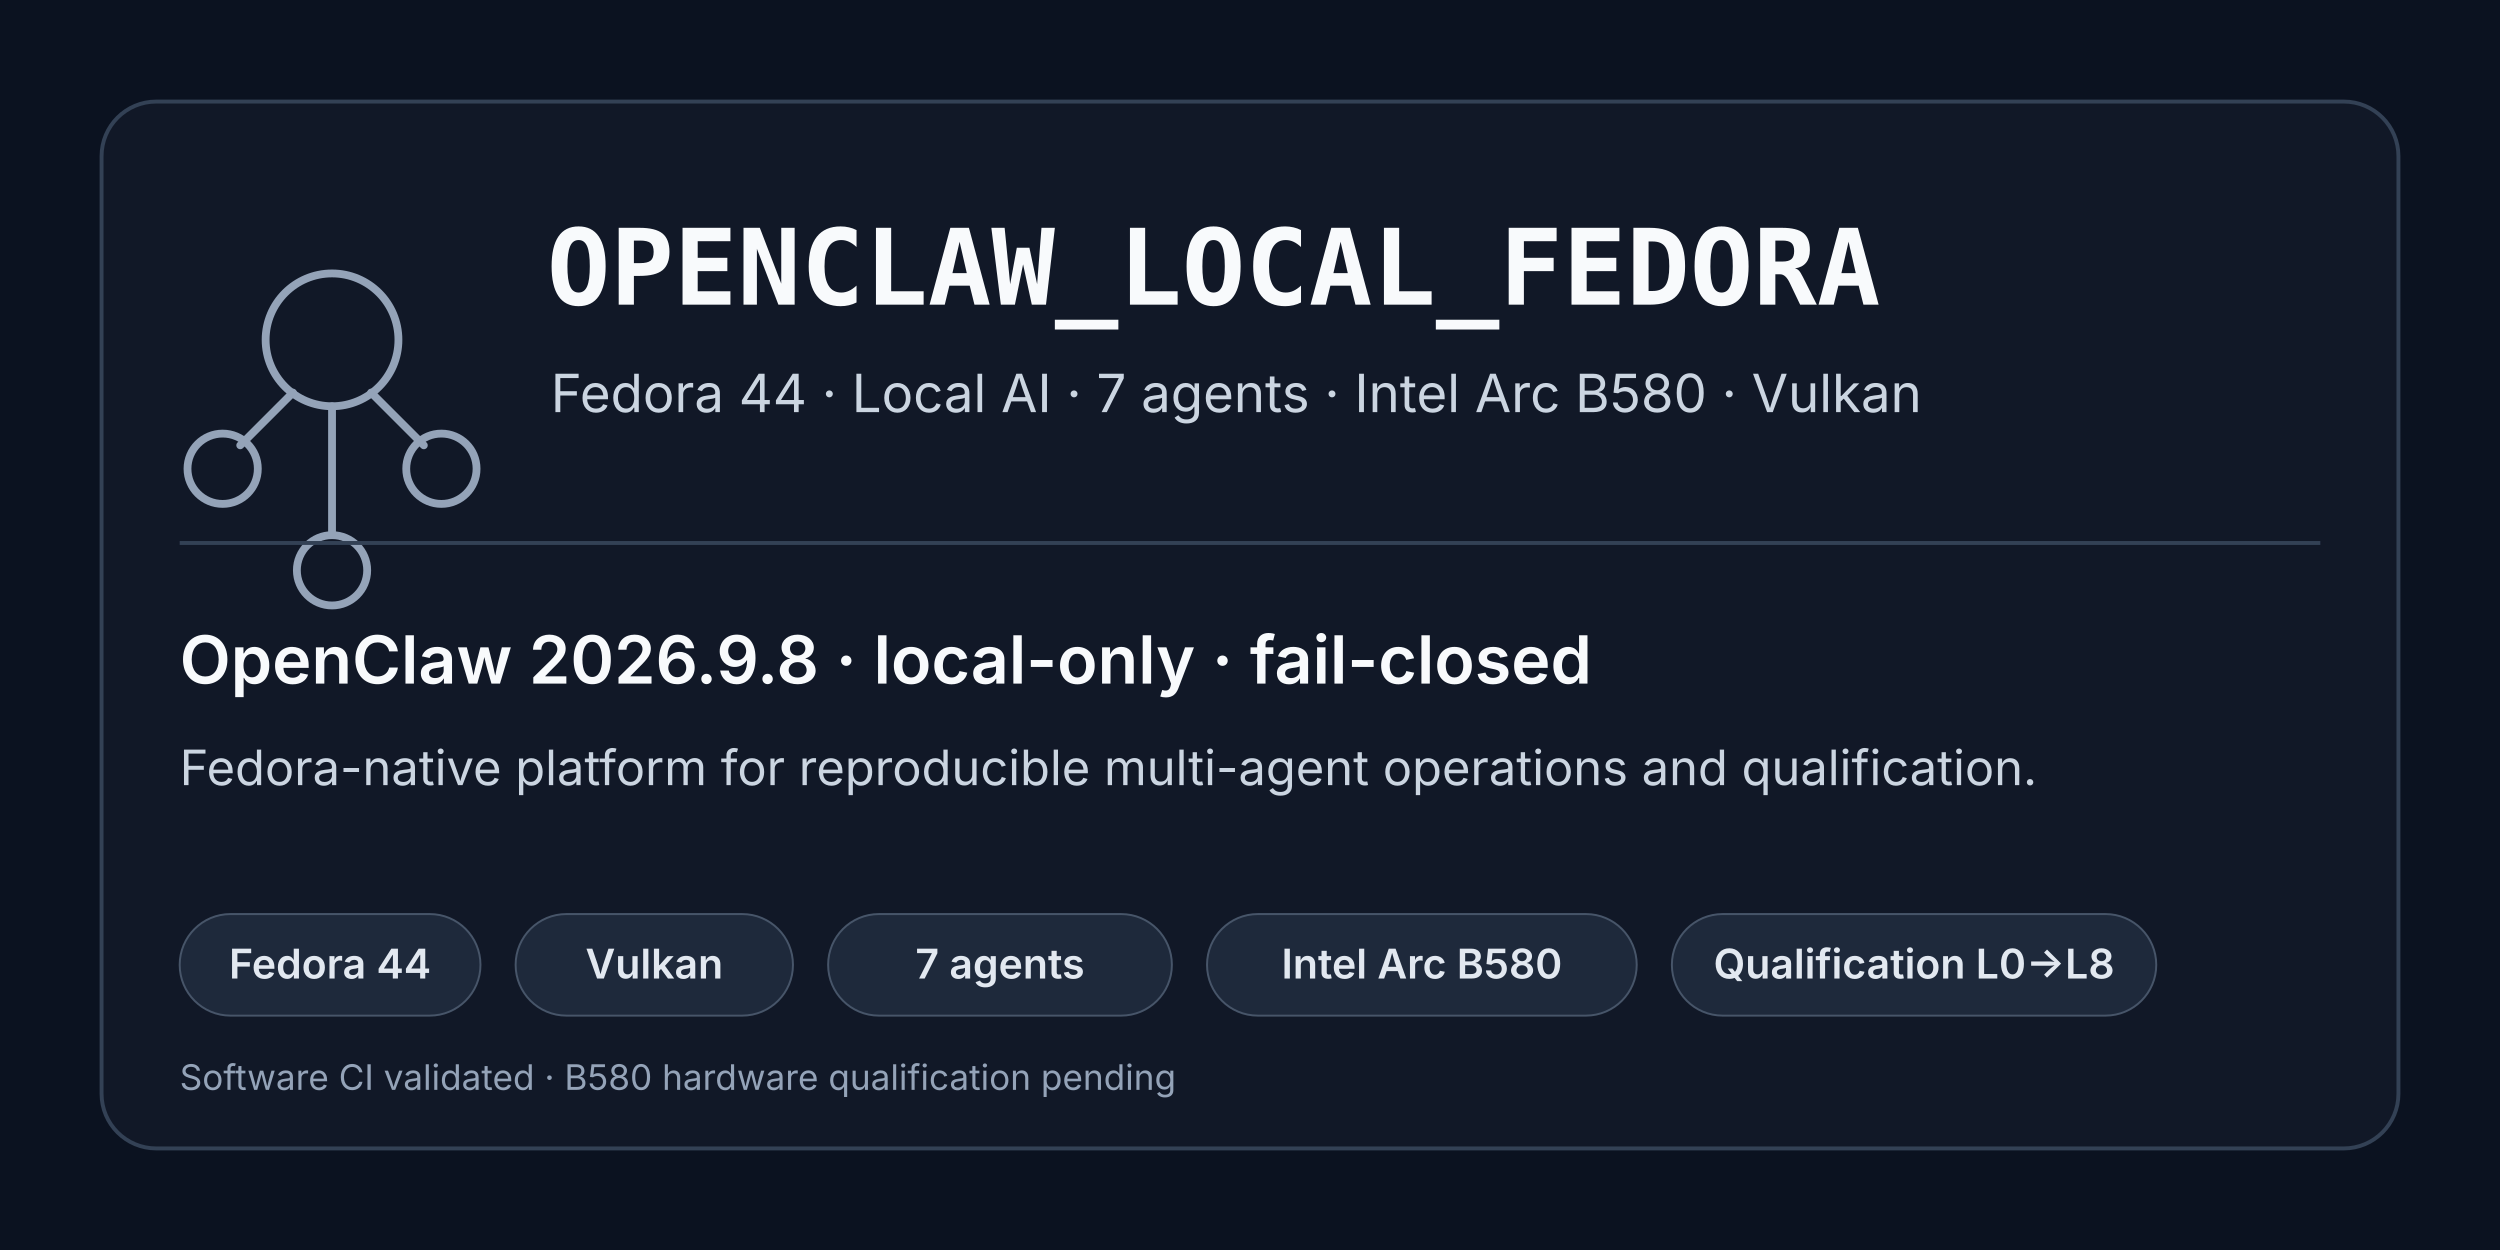
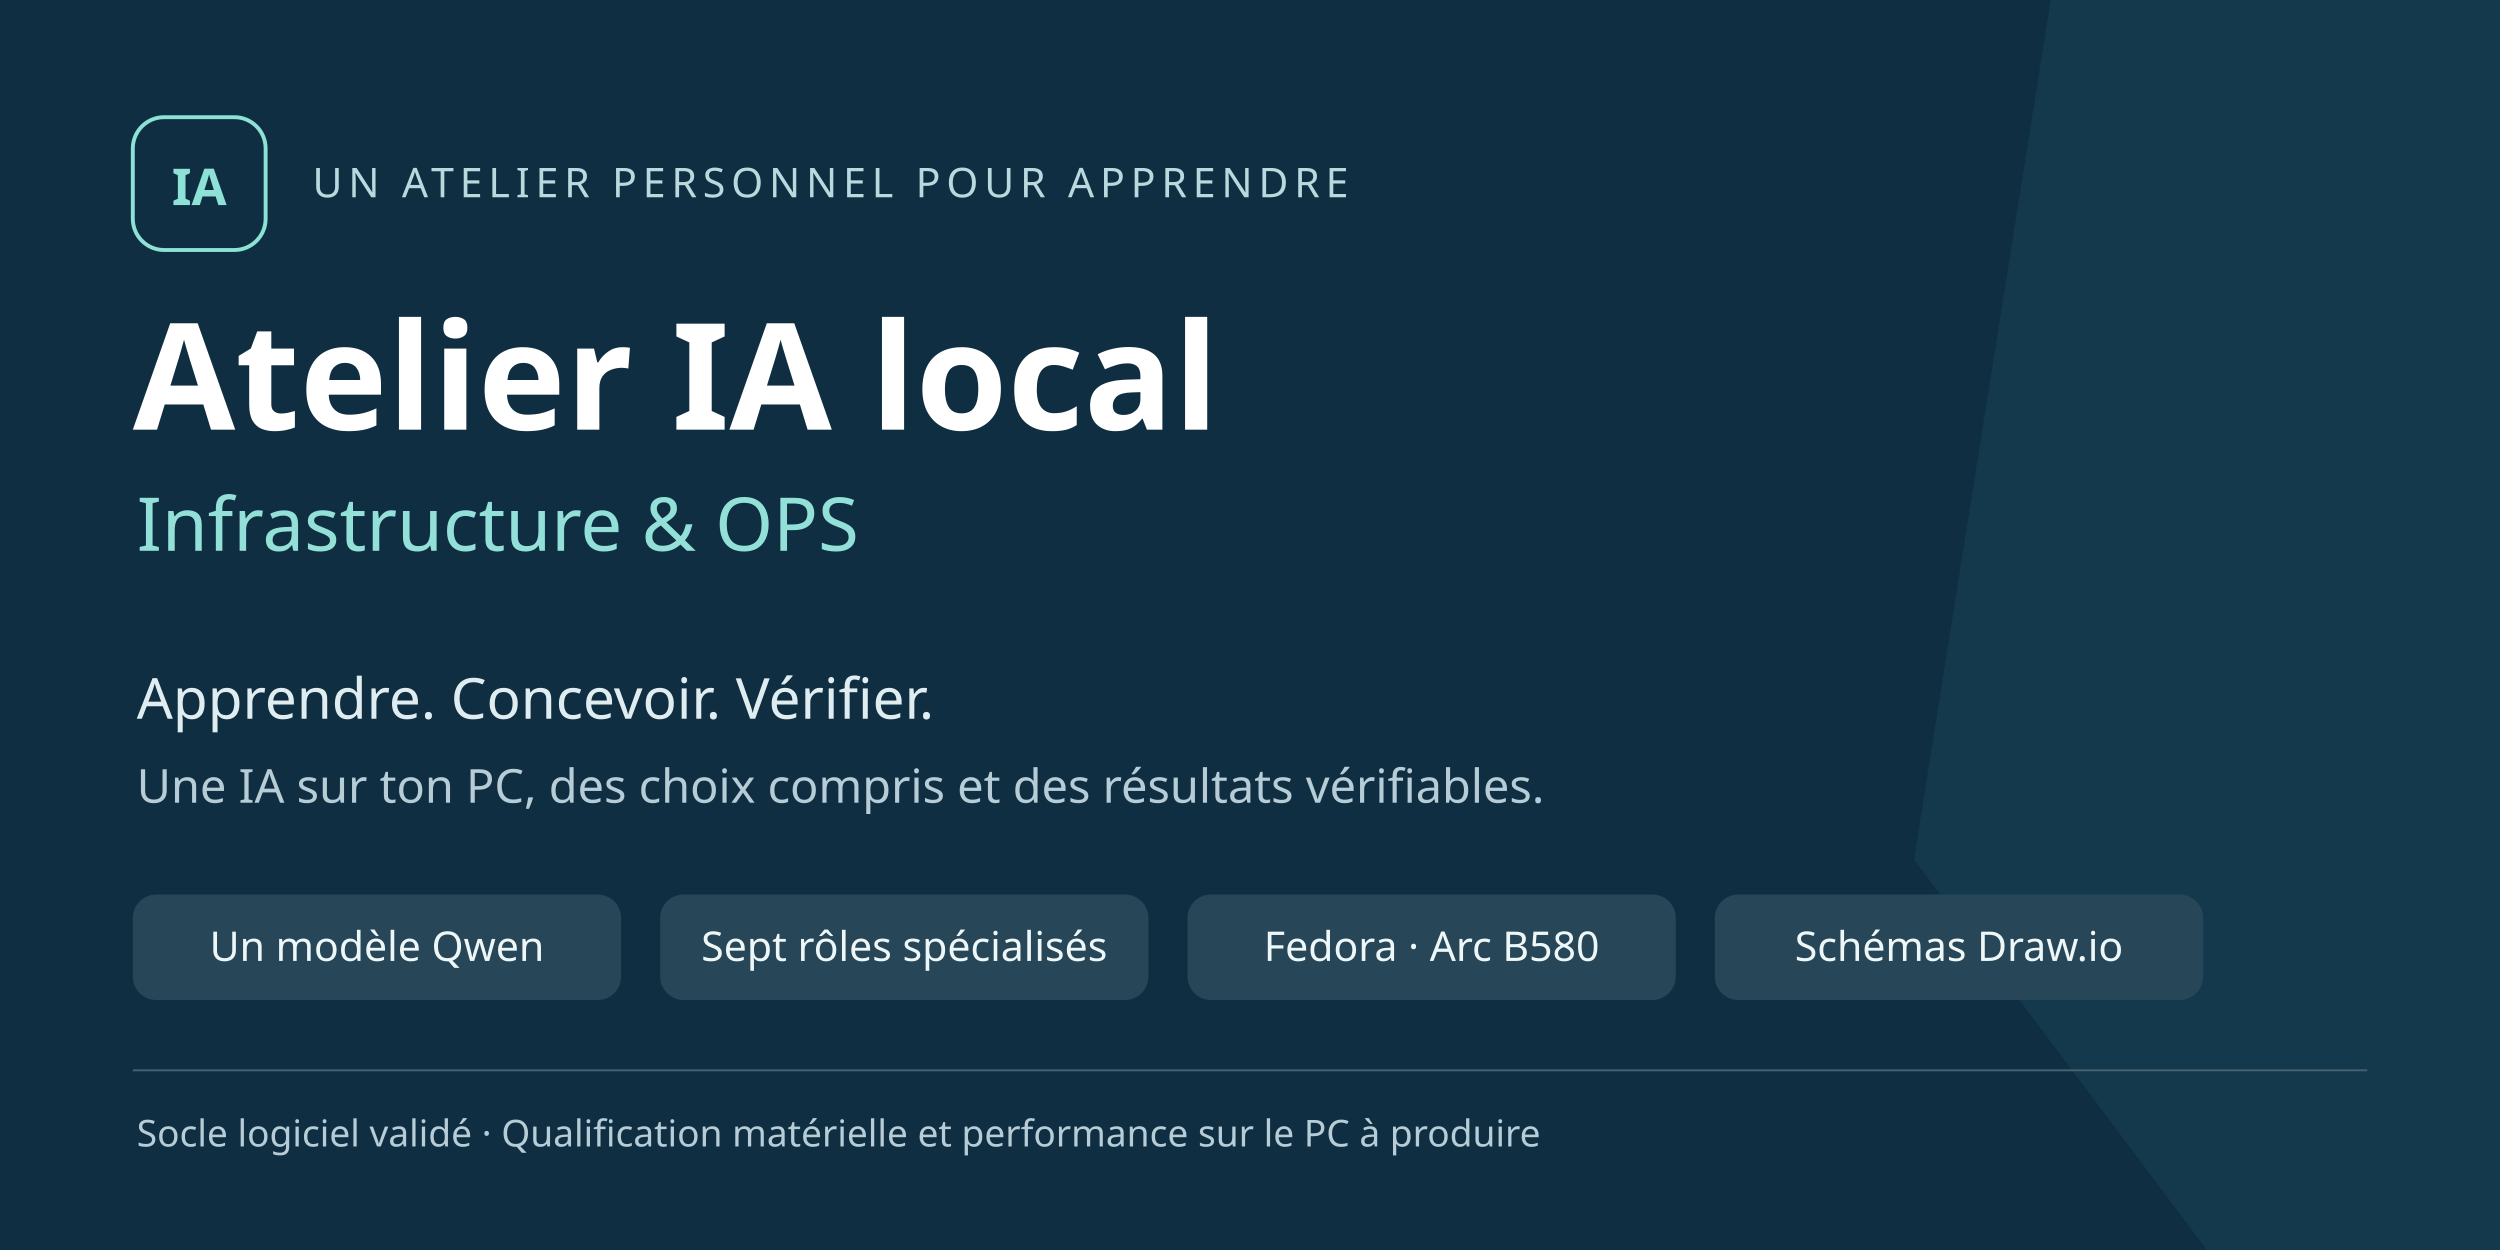
<svg xmlns="http://www.w3.org/2000/svg" width="1280" height="640" viewBox="0 0 1280 640" role="img" aria-labelledby="title desc">
-   <rect width="1280" height="640" fill="#0b1220" />
-   <rect x="52" y="52" width="1176" height="536" rx="28" fill="#111827" stroke="#334155" stroke-width="2" />
-   <g transform="translate(92 96)" fill="none" stroke="#94a3b8" stroke-width="4" stroke-linecap="round">
-     <circle cx="78" cy="78" r="34" />
-     <circle cx="22" cy="144" r="18" />
-     <circle cx="134" cy="144" r="18" />
-     <circle cx="78" cy="196" r="18" />
-     <path d="M58 105 31 132M98 105l27 27M78 112v66" />
+   <rect width="1280" height="640" fill="#102e42" />
+   <path d="M1050 0H1280V640H1130L980 440Z" fill="#14394c" />
+   <rect x="68" y="60" width="68" height="68" rx="16" fill="none" stroke="#8de1d7" stroke-width="2" />
+   <text x="102" y="105" text-anchor="middle" fill="#8de1d7" font-family="sans-serif" font-size="26" font-weight="700">IA</text>
+   <text x="160" y="101" fill="#b9d9de" font-family="sans-serif" font-size="21" letter-spacing="3">UN ATELIER PERSONNEL POUR APPRENDRE</text>
+   <text x="68" y="220" fill="#ffffff" font-family="sans-serif" font-size="76" font-weight="700">Atelier IA local</text>
+   <text x="70" y="282" fill="#93e0d9" font-family="sans-serif" font-size="38">Infrastructure &amp; OPS</text>
+   <text x="70" y="368" fill="#e0edf0" font-family="sans-serif" font-size="29">Apprendre. Concevoir. Vérifier.</text>
+   <text x="70" y="411" fill="#b6ccd6" font-family="sans-serif" font-size="24">Une IA sur ton PC, des choix compris et des résultats vérifiables.</text>
+   <g font-family="sans-serif" font-size="21" fill="#edf7f7">
+     <rect x="68" y="458" width="250" height="54" rx="12" fill="#274658" />
+     <text x="193" y="492" text-anchor="middle">Un modèle Qwen</text>
+     <rect x="338" y="458" width="250" height="54" rx="12" fill="#274658" />
+     <text x="463" y="492" text-anchor="middle">Sept rôles spécialisés</text>
+     <rect x="608" y="458" width="250" height="54" rx="12" fill="#274658" />
+     <text x="733" y="492" text-anchor="middle">Fedora · Arc B580</text>
+     <rect x="878" y="458" width="250" height="54" rx="12" fill="#274658" />
+     <text x="1003" y="492" text-anchor="middle">Schémas Draw.io</text>
  </g>
-   <text x="280" y="156" fill="#f8fafc" font-family="ui-monospace, SFMono-Regular, Menlo, Consolas, monospace" font-size="54" font-weight="700">OPENCLAW_LOCAL_FEDORA</text>
-   <text x="282" y="211" fill="#cbd5e1" font-family="system-ui, -apple-system, Segoe UI, sans-serif" font-size="27">Fedora 44 · Local AI · 7 agents · Intel Arc B580 · Vulkan</text>
-   <line x1="92" y1="278" x2="1188" y2="278" stroke="#334155" stroke-width="2" />
-   <text x="92" y="350" fill="#f8fafc" font-family="system-ui, -apple-system, Segoe UI, sans-serif" font-size="34" font-weight="600">OpenClaw 2026.9.8 · local-only · fail-closed</text>
-   <text x="92" y="402" fill="#cbd5e1" font-family="system-ui, -apple-system, Segoe UI, sans-serif" font-size="25">Fedora-native platform for reproducible multi-agent operations and qualification.</text>
-   <g font-family="system-ui, -apple-system, Segoe UI, sans-serif" font-size="21" font-weight="600">
-     <rect x="92" y="468" width="154" height="52" rx="26" fill="#1e293b" stroke="#475569" />
-     <text x="169" y="501" text-anchor="middle" fill="#e2e8f0">Fedora 44</text>
-     <rect x="264" y="468" width="142" height="52" rx="26" fill="#1e293b" stroke="#475569" />
-     <text x="335" y="501" text-anchor="middle" fill="#e2e8f0">Vulkan</text>
-     <rect x="424" y="468" width="176" height="52" rx="26" fill="#1e293b" stroke="#475569" />
-     <text x="512" y="501" text-anchor="middle" fill="#e2e8f0">7 agents</text>
-     <rect x="618" y="468" width="220" height="52" rx="26" fill="#1e293b" stroke="#475569" />
-     <text x="728" y="501" text-anchor="middle" fill="#e2e8f0">Intel Arc B580</text>
-     <rect x="856" y="468" width="248" height="52" rx="26" fill="#1e293b" stroke="#475569" />
-     <text x="980" y="501" text-anchor="middle" fill="#e2e8f0">Qualification L0→L8</text>
-   </g>
-   <text x="92" y="558" fill="#94a3b8" font-family="system-ui, -apple-system, Segoe UI, sans-serif" font-size="18">Software CI validated · B580 hardware qualification pending</text>
+   <line x1="68" y1="548" x2="1212" y2="548" stroke="#446271" />
+   <text x="70" y="587" fill="#b6ccd6" font-family="sans-serif" font-size="19">Socle logiciel validé · Qualification matérielle et performance sur le PC à produire</text>
</svg>
